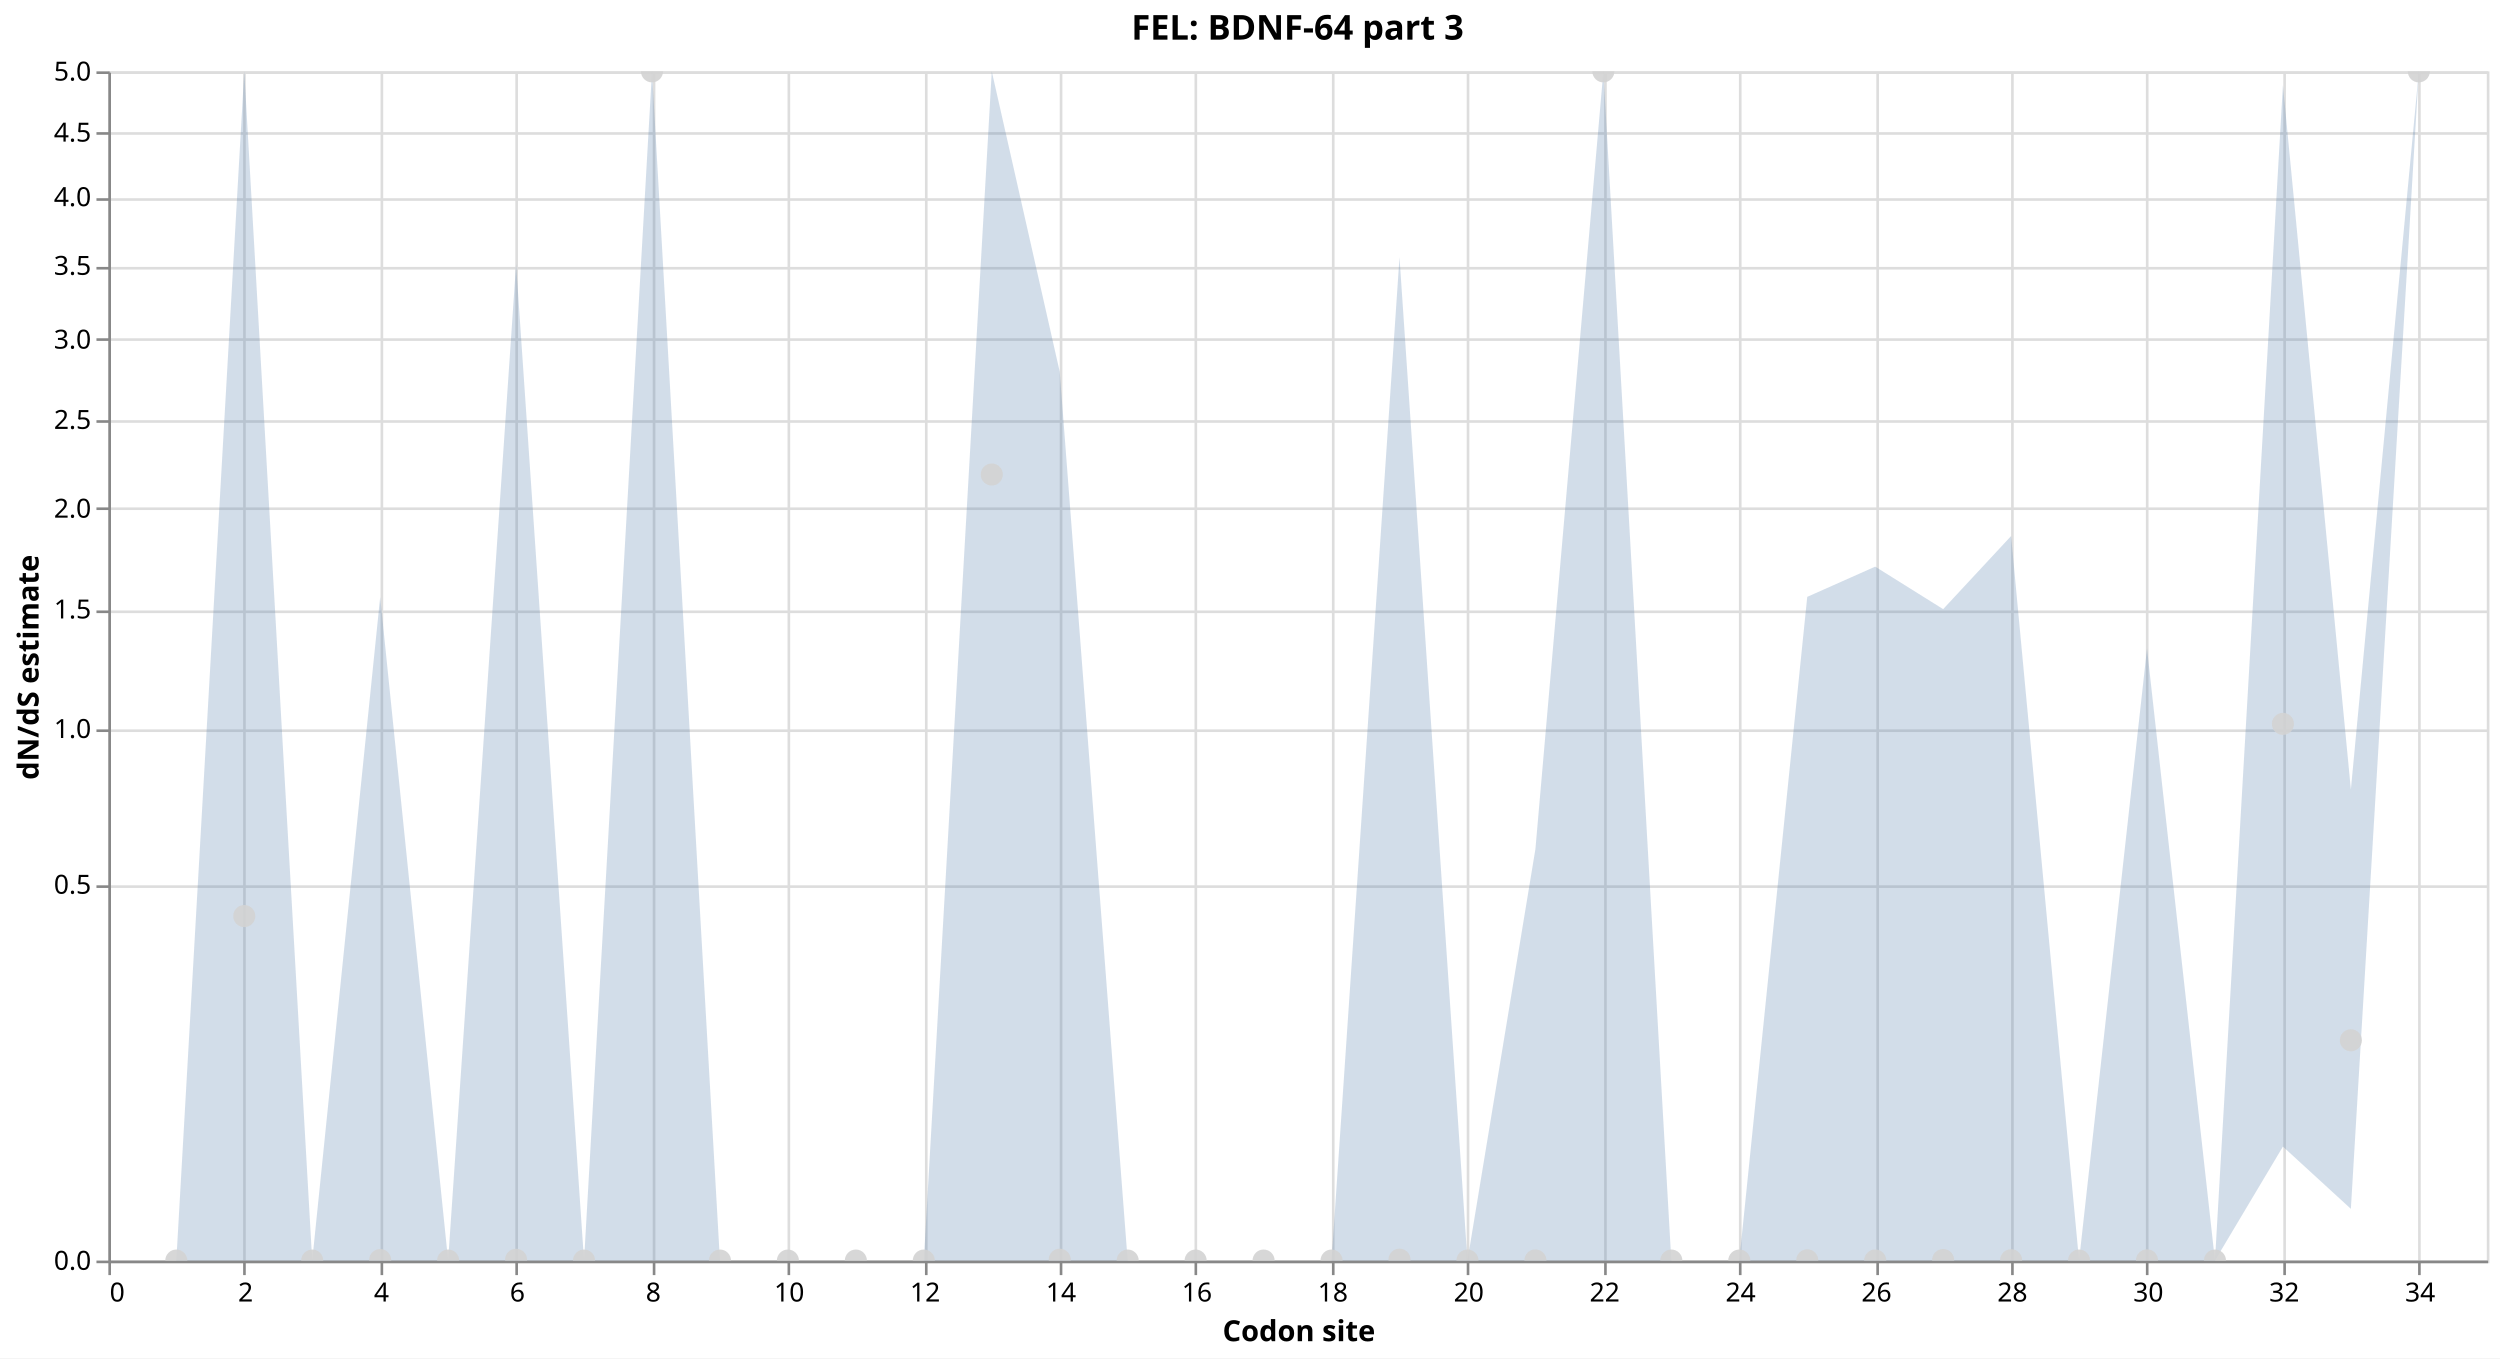
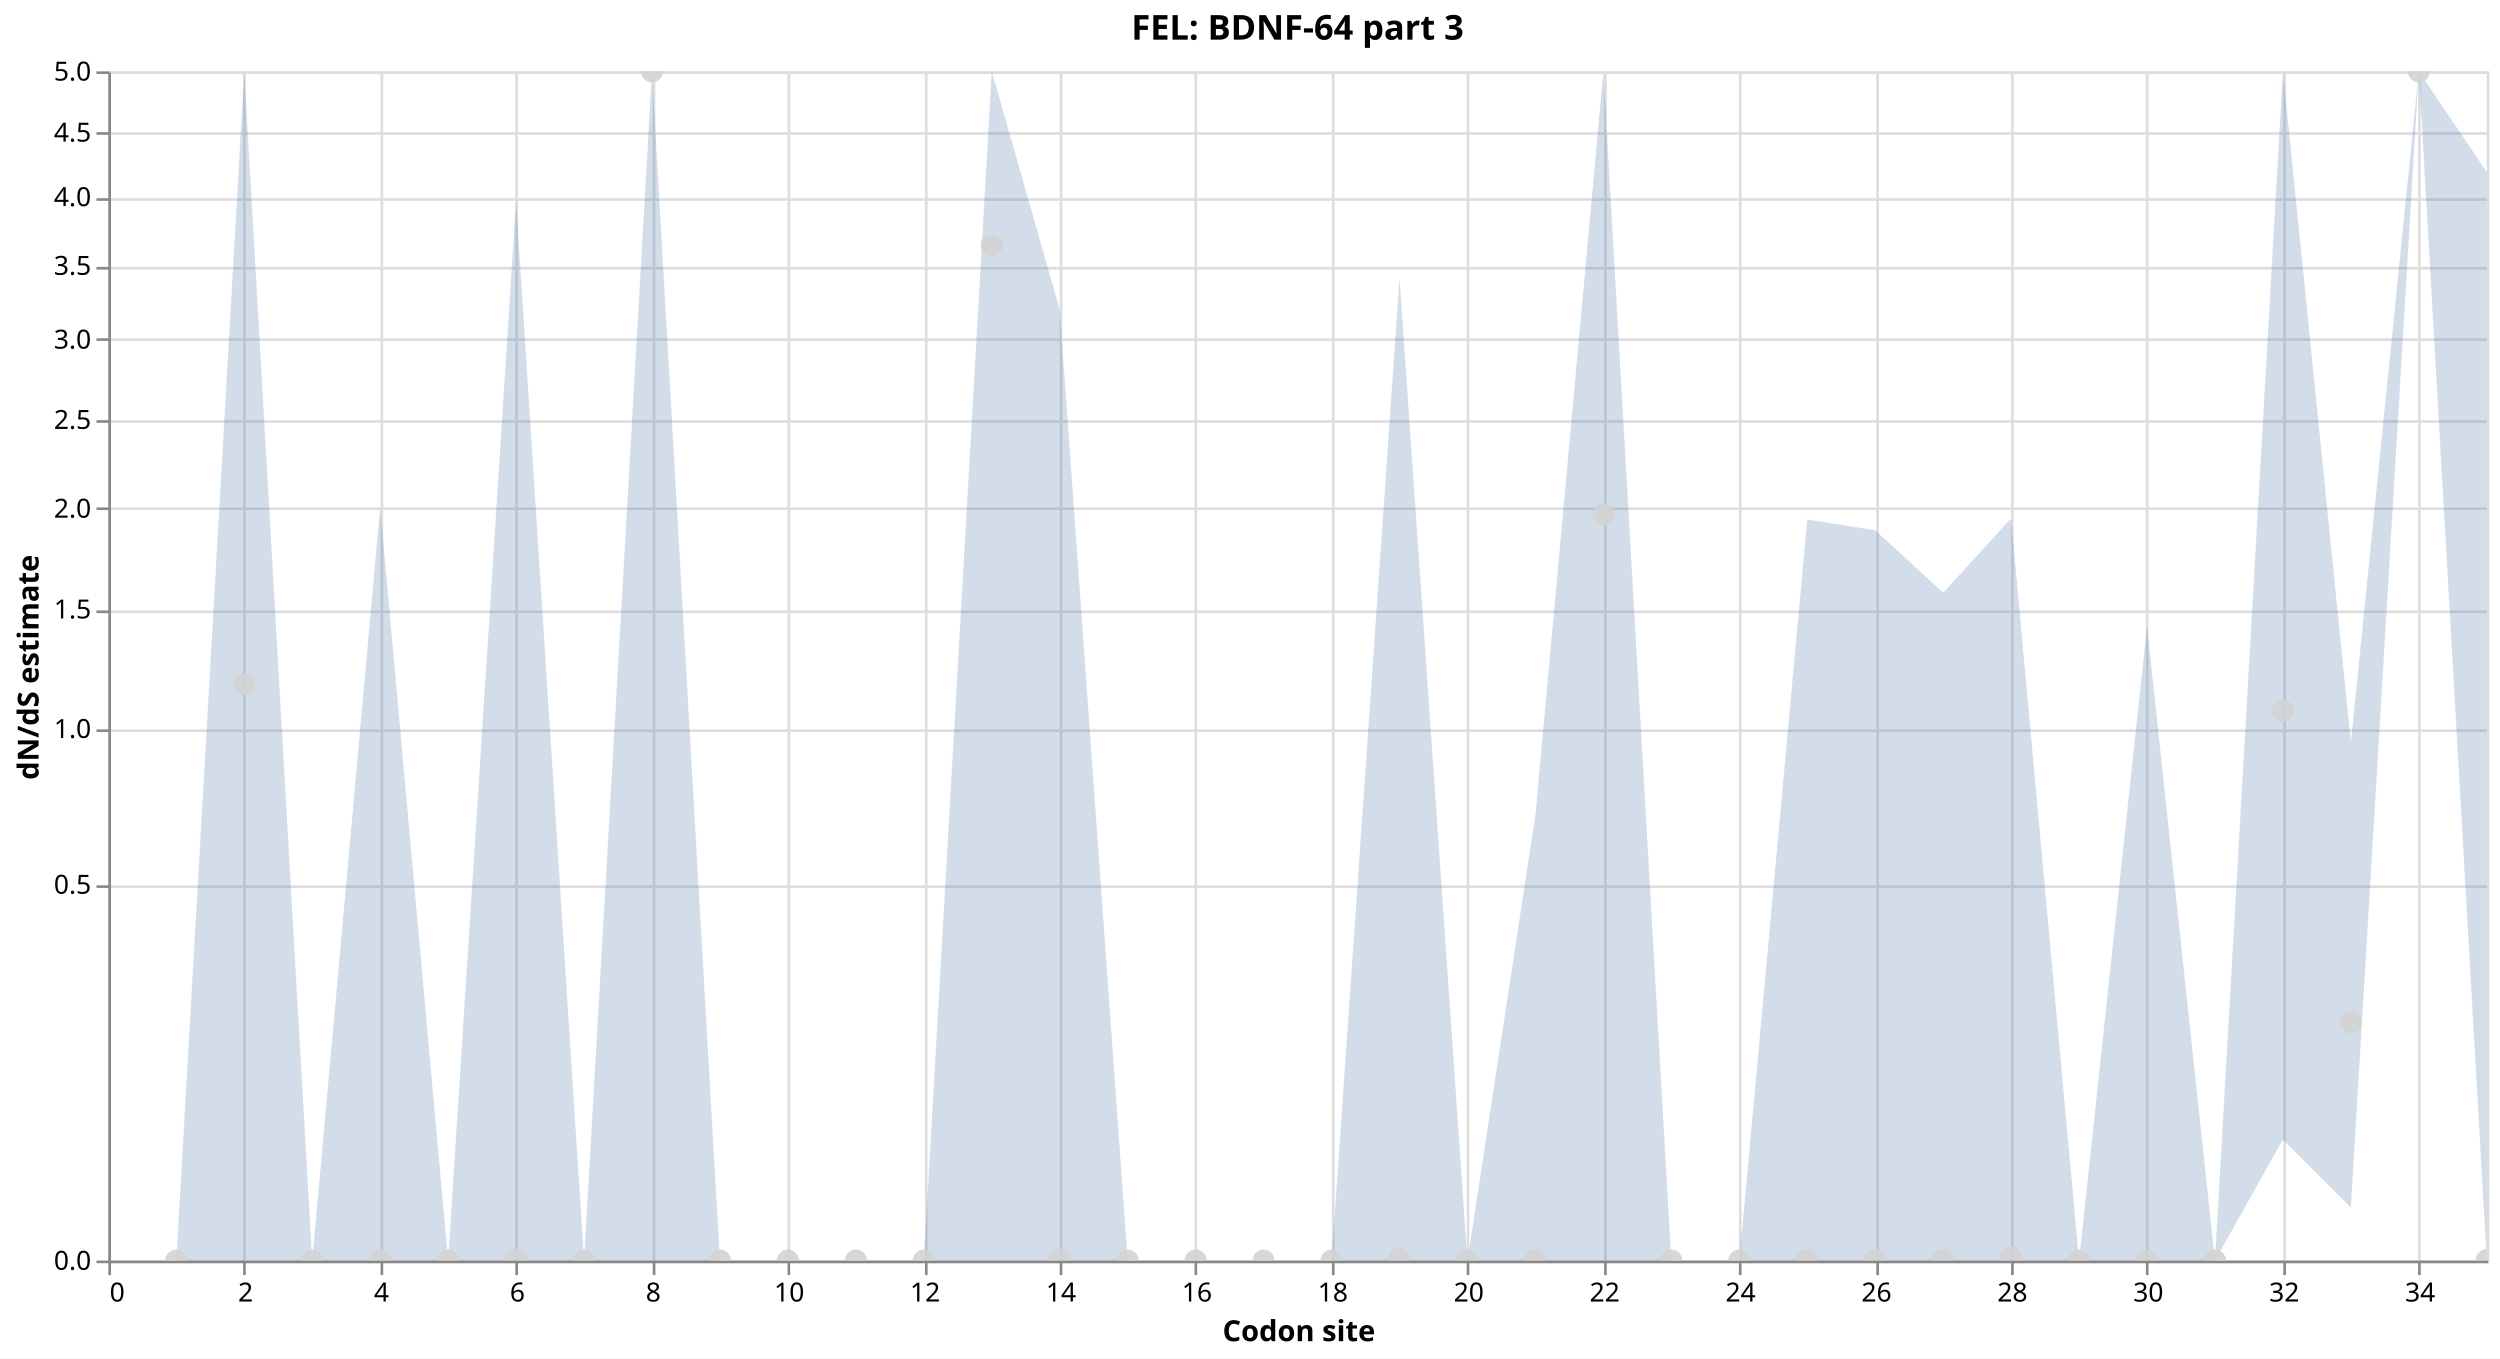
<svg xmlns="http://www.w3.org/2000/svg" version="1.1" class="marks" width="946" height="514" viewBox="0 0 946 514">
  <rect width="946" height="514" fill="white" />
  <g fill="none" stroke-miterlimit="10" transform="translate(41,27)">
    <g class="mark-group role-frame root" role="graphics-object" aria-roledescription="group mark container">
      <g transform="translate(0,0)">
        <path class="background" aria-hidden="true" d="M0.5,0.5h900v450h-900Z" stroke="#ddd" />
        <g>
          <g class="mark-group role-axis" aria-hidden="true">
            <g transform="translate(0.5,450.5)">
              <path class="background" aria-hidden="true" d="M0,0h0v0h0Z" pointer-events="none" />
              <g>
                <g class="mark-rule role-axis-grid" pointer-events="none">
                  <line transform="translate(0,-450)" x2="0" y2="450" stroke="#ddd" stroke-width="1" opacity="1" />
                  <line transform="translate(51,-450)" x2="0" y2="450" stroke="#ddd" stroke-width="1" opacity="1" />
                  <line transform="translate(103,-450)" x2="0" y2="450" stroke="#ddd" stroke-width="1" opacity="1" />
                  <line transform="translate(154,-450)" x2="0" y2="450" stroke="#ddd" stroke-width="1" opacity="1" />
                  <line transform="translate(206,-450)" x2="0" y2="450" stroke="#ddd" stroke-width="1" opacity="1" />
                  <line transform="translate(257,-450)" x2="0" y2="450" stroke="#ddd" stroke-width="1" opacity="1" />
                  <line transform="translate(309,-450)" x2="0" y2="450" stroke="#ddd" stroke-width="1" opacity="1" />
                  <line transform="translate(360,-450)" x2="0" y2="450" stroke="#ddd" stroke-width="1" opacity="1" />
                  <line transform="translate(411,-450)" x2="0" y2="450" stroke="#ddd" stroke-width="1" opacity="1" />
                  <line transform="translate(463,-450)" x2="0" y2="450" stroke="#ddd" stroke-width="1" opacity="1" />
                  <line transform="translate(514,-450)" x2="0" y2="450" stroke="#ddd" stroke-width="1" opacity="1" />
                  <line transform="translate(566,-450)" x2="0" y2="450" stroke="#ddd" stroke-width="1" opacity="1" />
                  <line transform="translate(617,-450)" x2="0" y2="450" stroke="#ddd" stroke-width="1" opacity="1" />
                  <line transform="translate(669,-450)" x2="0" y2="450" stroke="#ddd" stroke-width="1" opacity="1" />
                  <line transform="translate(720,-450)" x2="0" y2="450" stroke="#ddd" stroke-width="1" opacity="1" />
                  <line transform="translate(771,-450)" x2="0" y2="450" stroke="#ddd" stroke-width="1" opacity="1" />
                  <line transform="translate(823,-450)" x2="0" y2="450" stroke="#ddd" stroke-width="1" opacity="1" />
                  <line transform="translate(874,-450)" x2="0" y2="450" stroke="#ddd" stroke-width="1" opacity="1" />
                </g>
              </g>
              <path class="foreground" aria-hidden="true" d="" pointer-events="none" display="none" />
            </g>
          </g>
          <g class="mark-group role-axis" aria-hidden="true">
            <g transform="translate(0.5,0.5)">
              <path class="background" aria-hidden="true" d="M0,0h0v0h0Z" pointer-events="none" />
              <g>
                <g class="mark-rule role-axis-grid" pointer-events="none">
                  <line transform="translate(0,450)" x2="900" y2="0" stroke="#ddd" stroke-width="1" opacity="1" />
                  <line transform="translate(0,308)" x2="900" y2="0" stroke="#ddd" stroke-width="1" opacity="1" />
                  <line transform="translate(0,249)" x2="900" y2="0" stroke="#ddd" stroke-width="1" opacity="1" />
                  <line transform="translate(0,204)" x2="900" y2="0" stroke="#ddd" stroke-width="1" opacity="1" />
                  <line transform="translate(0,165)" x2="900" y2="0" stroke="#ddd" stroke-width="1" opacity="1" />
                  <line transform="translate(0,132)" x2="900" y2="0" stroke="#ddd" stroke-width="1" opacity="1" />
                  <line transform="translate(0,101)" x2="900" y2="0" stroke="#ddd" stroke-width="1" opacity="1" />
                  <line transform="translate(0,74)" x2="900" y2="0" stroke="#ddd" stroke-width="1" opacity="1" />
                  <line transform="translate(0,48)" x2="900" y2="0" stroke="#ddd" stroke-width="1" opacity="1" />
                  <line transform="translate(0,23)" x2="900" y2="0" stroke="#ddd" stroke-width="1" opacity="1" />
                  <line transform="translate(0,0)" x2="900" y2="0" stroke="#ddd" stroke-width="1" opacity="1" />
                </g>
              </g>
              <path class="foreground" aria-hidden="true" d="" pointer-events="none" display="none" />
            </g>
          </g>
          <g class="mark-group role-axis" role="graphics-symbol" aria-roledescription="axis" aria-label="X-axis titled 'Codon site' for a linear scale with values from 0 to 35">
            <g transform="translate(0.5,450.5)">
              <path class="background" aria-hidden="true" d="M0,0h0v0h0Z" pointer-events="none" />
              <g>
                <g class="mark-rule role-axis-tick" pointer-events="none">
                  <line transform="translate(0,0)" x2="0" y2="5" stroke="#888" stroke-width="1" opacity="1" />
                  <line transform="translate(51,0)" x2="0" y2="5" stroke="#888" stroke-width="1" opacity="1" />
                  <line transform="translate(103,0)" x2="0" y2="5" stroke="#888" stroke-width="1" opacity="1" />
                  <line transform="translate(154,0)" x2="0" y2="5" stroke="#888" stroke-width="1" opacity="1" />
                  <line transform="translate(206,0)" x2="0" y2="5" stroke="#888" stroke-width="1" opacity="1" />
                  <line transform="translate(257,0)" x2="0" y2="5" stroke="#888" stroke-width="1" opacity="1" />
                  <line transform="translate(309,0)" x2="0" y2="5" stroke="#888" stroke-width="1" opacity="1" />
                  <line transform="translate(360,0)" x2="0" y2="5" stroke="#888" stroke-width="1" opacity="1" />
                  <line transform="translate(411,0)" x2="0" y2="5" stroke="#888" stroke-width="1" opacity="1" />
                  <line transform="translate(463,0)" x2="0" y2="5" stroke="#888" stroke-width="1" opacity="1" />
                  <line transform="translate(514,0)" x2="0" y2="5" stroke="#888" stroke-width="1" opacity="1" />
                  <line transform="translate(566,0)" x2="0" y2="5" stroke="#888" stroke-width="1" opacity="1" />
                  <line transform="translate(617,0)" x2="0" y2="5" stroke="#888" stroke-width="1" opacity="1" />
                  <line transform="translate(669,0)" x2="0" y2="5" stroke="#888" stroke-width="1" opacity="1" />
                  <line transform="translate(720,0)" x2="0" y2="5" stroke="#888" stroke-width="1" opacity="1" />
                  <line transform="translate(771,0)" x2="0" y2="5" stroke="#888" stroke-width="1" opacity="1" />
                  <line transform="translate(823,0)" x2="0" y2="5" stroke="#888" stroke-width="1" opacity="1" />
                  <line transform="translate(874,0)" x2="0" y2="5" stroke="#888" stroke-width="1" opacity="1" />
                </g>
                <g class="mark-text role-axis-label" pointer-events="none">
                  <text text-anchor="start" transform="translate(0,15)" font-family="sans-serif" font-size="10px" fill="#000" opacity="1">0</text>
                  <text text-anchor="middle" transform="translate(51.42857,15)" font-family="sans-serif" font-size="10px" fill="#000" opacity="1">2</text>
                  <text text-anchor="middle" transform="translate(102.8571,15)" font-family="sans-serif" font-size="10px" fill="#000" opacity="1">4</text>
                  <text text-anchor="middle" transform="translate(154.2857,15)" font-family="sans-serif" font-size="10px" fill="#000" opacity="1">6</text>
                  <text text-anchor="middle" transform="translate(205.7143,15)" font-family="sans-serif" font-size="10px" fill="#000" opacity="1">8</text>
                  <text text-anchor="middle" transform="translate(257.1429,15)" font-family="sans-serif" font-size="10px" fill="#000" opacity="1">10</text>
                  <text text-anchor="middle" transform="translate(308.5714,15)" font-family="sans-serif" font-size="10px" fill="#000" opacity="1">12</text>
                  <text text-anchor="middle" transform="translate(360,15)" font-family="sans-serif" font-size="10px" fill="#000" opacity="1">14</text>
                  <text text-anchor="middle" transform="translate(411.4286,15)" font-family="sans-serif" font-size="10px" fill="#000" opacity="1">16</text>
                  <text text-anchor="middle" transform="translate(462.8571,15)" font-family="sans-serif" font-size="10px" fill="#000" opacity="1">18</text>
                  <text text-anchor="middle" transform="translate(514.2857,15)" font-family="sans-serif" font-size="10px" fill="#000" opacity="1">20</text>
                  <text text-anchor="middle" transform="translate(565.7143,15)" font-family="sans-serif" font-size="10px" fill="#000" opacity="1">22</text>
                  <text text-anchor="middle" transform="translate(617.1429,15)" font-family="sans-serif" font-size="10px" fill="#000" opacity="1">24</text>
                  <text text-anchor="middle" transform="translate(668.5714,15)" font-family="sans-serif" font-size="10px" fill="#000" opacity="1">26</text>
                  <text text-anchor="middle" transform="translate(720,15)" font-family="sans-serif" font-size="10px" fill="#000" opacity="1">28</text>
                  <text text-anchor="middle" transform="translate(771.4286,15)" font-family="sans-serif" font-size="10px" fill="#000" opacity="1">30</text>
                  <text text-anchor="middle" transform="translate(822.8571,15)" font-family="sans-serif" font-size="10px" fill="#000" opacity="1">32</text>
                  <text text-anchor="middle" transform="translate(874.2857,15)" font-family="sans-serif" font-size="10px" fill="#000" opacity="1">34</text>
                </g>
                <g class="mark-rule role-axis-domain" pointer-events="none">
                  <line transform="translate(0,0)" x2="900" y2="0" stroke="#888" stroke-width="1" opacity="1" />
                </g>
                <g class="mark-text role-axis-title" pointer-events="none">
                  <text text-anchor="middle" transform="translate(450,30)" font-family="sans-serif" font-size="11px" font-weight="bold" fill="#000" opacity="1">Codon site</text>
                </g>
              </g>
              <path class="foreground" aria-hidden="true" d="" pointer-events="none" display="none" />
            </g>
          </g>
          <g class="mark-group role-axis" role="graphics-symbol" aria-roledescription="axis" aria-label="Y-axis titled 'dN/dS estimate' for a sqrt scale with values from 0 to 5">
            <g transform="translate(0.5,0.5)">
              <path class="background" aria-hidden="true" d="M0,0h0v0h0Z" pointer-events="none" />
              <g>
                <g class="mark-rule role-axis-tick" pointer-events="none">
                  <line transform="translate(0,450)" x2="-5" y2="0" stroke="#888" stroke-width="1" opacity="1" />
                  <line transform="translate(0,308)" x2="-5" y2="0" stroke="#888" stroke-width="1" opacity="1" />
                  <line transform="translate(0,249)" x2="-5" y2="0" stroke="#888" stroke-width="1" opacity="1" />
                  <line transform="translate(0,204)" x2="-5" y2="0" stroke="#888" stroke-width="1" opacity="1" />
                  <line transform="translate(0,165)" x2="-5" y2="0" stroke="#888" stroke-width="1" opacity="1" />
                  <line transform="translate(0,132)" x2="-5" y2="0" stroke="#888" stroke-width="1" opacity="1" />
                  <line transform="translate(0,101)" x2="-5" y2="0" stroke="#888" stroke-width="1" opacity="1" />
                  <line transform="translate(0,74)" x2="-5" y2="0" stroke="#888" stroke-width="1" opacity="1" />
                  <line transform="translate(0,48)" x2="-5" y2="0" stroke="#888" stroke-width="1" opacity="1" />
                  <line transform="translate(0,23)" x2="-5" y2="0" stroke="#888" stroke-width="1" opacity="1" />
                  <line transform="translate(0,0)" x2="-5" y2="0" stroke="#888" stroke-width="1" opacity="1" />
                </g>
                <g class="mark-text role-axis-label" pointer-events="none">
                  <text text-anchor="end" transform="translate(-7,453)" font-family="sans-serif" font-size="10px" fill="#000" opacity="1">0.0</text>
                  <text text-anchor="end" transform="translate(-7,310.6975)" font-family="sans-serif" font-size="10px" fill="#000" opacity="1">0.5</text>
                  <text text-anchor="end" transform="translate(-7,251.7539)" font-family="sans-serif" font-size="10px" fill="#000" opacity="1">1.0</text>
                  <text text-anchor="end" transform="translate(-7,206.5248)" font-family="sans-serif" font-size="10px" fill="#000" opacity="1">1.5</text>
                  <text text-anchor="end" transform="translate(-7,168.395)" font-family="sans-serif" font-size="10px" fill="#000" opacity="1">2.0</text>
                  <text text-anchor="end" transform="translate(-7,134.8019)" font-family="sans-serif" font-size="10px" fill="#000" opacity="1">2.5</text>
                  <text text-anchor="end" transform="translate(-7,104.4315)" font-family="sans-serif" font-size="10px" fill="#000" opacity="1">3.0</text>
                  <text text-anchor="end" transform="translate(-7,76.50299)" font-family="sans-serif" font-size="10px" fill="#000" opacity="1">3.5</text>
                  <text text-anchor="end" transform="translate(-7,50.50776)" font-family="sans-serif" font-size="10px" fill="#000" opacity="1">4.0</text>
                  <text text-anchor="end" transform="translate(-7,26.09252)" font-family="sans-serif" font-size="10px" fill="#000" opacity="1">4.5</text>
                  <text text-anchor="end" transform="translate(-7,3)" font-family="sans-serif" font-size="10px" fill="#000" opacity="1">5.0</text>
                </g>
                <g class="mark-rule role-axis-domain" pointer-events="none">
                  <line transform="translate(0,450)" x2="0" y2="-450" stroke="#888" stroke-width="1" opacity="1" />
                </g>
                <g class="mark-text role-axis-title" pointer-events="none">
                  <text text-anchor="middle" transform="translate(-24.90137,225) rotate(-90) translate(0,-2)" font-family="sans-serif" font-size="11px" font-weight="bold" fill="#000" opacity="1">dN/dS estimate</text>
                </g>
              </g>
              <path class="foreground" aria-hidden="true" d="" pointer-events="none" display="none" />
            </g>
          </g>
          <g class="mark-area role-mark layer_0_marks" role="graphics-object" aria-roledescription="area mark container">
-             <path aria-label="CodonSite: 1; dN/dS LB: 0; dN/dS UB: 0" role="graphics-symbol" aria-roledescription="area mark" d="M25.714,450L51.429,450L77.143,450L102.857,450L128.571,450L154.286,450L180,450L205.714,450L231.429,450L257.143,450L282.857,450L308.571,450L334.286,450L360,450L385.714,450L411.429,450L437.143,450L462.857,450L488.571,450L514.286,450L540,450L565.714,450L591.429,450L617.143,450L642.857,450L668.571,450L694.286,450L720,450L745.714,450L771.429,450L797.143,450L822.857,406.871L848.571,430.43L874.286,0L874.286,0L848.571,271.732L822.857,5.256L797.143,450L771.429,218.446L745.714,450L720,175.828L694.286,203.496L668.571,187.411L642.857,198.849L617.143,450L591.429,450L565.714,0L540,294.286L514.286,450L488.571,70.345L462.857,450L437.143,450L411.429,450L385.714,450L360,113.679L334.286,0L308.571,450L282.857,450L257.143,450L231.429,450L205.714,0L180,450L154.286,72.971L128.571,450L102.857,198.931L77.143,450L51.429,0L25.714,450Z" fill="#4c78a8" opacity="0.25" />
-           </g>
-           <g class="mark-symbol role-mark layer_1_marks" clip-path="url(#clip1)" role="graphics-object" aria-roledescription="symbol mark container">
+             <path aria-label="CodonSite: 1; dN/dS LB: 0; dN/dS UB: 0" role="graphics-symbol" aria-roledescription="area mark" d="M25.714,450L51.429,450L77.143,450L102.857,450L128.571,450L154.286,450L180,450L205.714,450L231.429,450L257.143,450L282.857,450L308.571,450L334.286,450L360,450L385.714,450L411.429,450L437.143,450L462.857,450L488.571,450L514.286,450L540,450L565.714,450L591.429,450L617.143,450L642.857,450L668.571,450L694.286,450L720,450L745.714,450L771.429,450L797.143,450L822.857,404.225L848.571,429.943L874.286,0L900,450L900,38.119L874.286,0L848.571,253.966L822.857,0L797.143,450L771.429,209.846L745.714,450L720,169.189L694.286,197.231L668.571,173.659L642.857,169.574L617.143,450L591.429,450L565.714,0L540,281.37L514.286,450L488.571,78.142L462.857,450L437.143,450L411.429,450L385.714,450L360,90.132L334.286,0L308.571,450L282.857,450L257.143,450L231.429,450L205.714,0L180,450L154.286,49.092L128.571,450L102.857,164.94L77.143,450L51.429,0L25.714,450Z" fill="#4c78a8" opacity="0.25" />
+           </g>
+           <g class="mark-symbol role-mark layer_1_marks" clip-path="url(#clip5)" role="graphics-object" aria-roledescription="symbol mark container">
            <path aria-label="Codon site: 1; dN/dS estimate: 0; CodonSite: 1; alpha: 0; beta: 0; dN/dS MLE: 0; p_value: 1; adjusted_p_value: 1" role="graphics-symbol" aria-roledescription="circle" transform="translate(25.71429,450)" d="M4.183,0A4.183,4.183,0,1,1,-4.183,0A4.183,4.183,0,1,1,4.183,0" fill="lightgray" stroke-width="2" opacity="0.9" />
-             <path aria-label="Codon site: 2; dN/dS estimate: 0.419596843021; CodonSite: 2; alpha: 0.00000710400571213; beta: 0.00000298081836961; dN/dS MLE: 0.419596843021; p_value: 1; adjusted_p_value: 1" role="graphics-symbol" aria-roledescription="circle" transform="translate(51.42857,319.6402)" d="M4.183,0A4.183,4.183,0,1,1,-4.183,0A4.183,4.183,0,1,1,4.183,0" fill="lightgray" stroke-width="2" opacity="0.9" />
+             <path aria-label="Codon site: 2; dN/dS estimate: 1.17450537649; CodonSite: 2; alpha: 0.00000140070786068; beta: 0.00000164513891327; dN/dS MLE: 1.17450537649; p_value: 1; adjusted_p_value: 1" role="graphics-symbol" aria-roledescription="circle" transform="translate(51.42857,231.9003)" d="M4.183,0A4.183,4.183,0,1,1,-4.183,0A4.183,4.183,0,1,1,4.183,0" fill="lightgray" stroke-width="2" opacity="0.9" />
            <path aria-label="Codon site: 3; dN/dS estimate: 0; CodonSite: 3; alpha: 0; beta: 0; dN/dS MLE: 0; p_value: 1; adjusted_p_value: 1" role="graphics-symbol" aria-roledescription="circle" transform="translate(77.14286,450)" d="M4.183,0A4.183,4.183,0,1,1,-4.183,0A4.183,4.183,0,1,1,4.183,0" fill="lightgray" stroke-width="2" opacity="0.9" />
-             <path aria-label="Codon site: 4; dN/dS estimate: 8.96016240993e-7; CodonSite: 4; alpha: 2.3864628098; beta: 0.0000021383094361; dN/dS MLE: 8.96016240993e-7; p_value: 0.205636575721; adjusted_p_value: 0.776849286058" role="graphics-symbol" aria-roledescription="circle" transform="translate(102.8571,449.8095)" d="M4.183,0A4.183,4.183,0,1,1,-4.183,0A4.183,4.183,0,1,1,4.183,0" fill="lightgray" stroke-width="2" opacity="0.9" />
+             <path aria-label="Codon site: 4; dN/dS estimate: 4.08095548045e-7; CodonSite: 4; alpha: 2.12476889499; beta: 8.67108726671e-7; dN/dS MLE: 4.08095548045e-7; p_value: 0.245440436344; adjusted_p_value: 0.954490585782" role="graphics-symbol" aria-roledescription="circle" transform="translate(102.8571,449.8714)" d="M4.183,0A4.183,4.183,0,1,1,-4.183,0A4.183,4.183,0,1,1,4.183,0" fill="lightgray" stroke-width="2" opacity="0.9" />
            <path aria-label="Codon site: 5; dN/dS estimate: 0; CodonSite: 5; alpha: 0; beta: 0; dN/dS MLE: 0; p_value: 1; adjusted_p_value: 1" role="graphics-symbol" aria-roledescription="circle" transform="translate(128.5714,450)" d="M4.183,0A4.183,4.183,0,1,1,-4.183,0A4.183,4.183,0,1,1,4.183,0" fill="lightgray" stroke-width="2" opacity="0.9" />
-             <path aria-label="Codon site: 6; dN/dS estimate: 0.00000212727705067; CodonSite: 6; alpha: 1.18382241929; beta: 0.00000251831826463; dN/dS MLE: 0.00000212727705067; p_value: 0.325976737755; adjusted_p_value: 0.923600756972" role="graphics-symbol" aria-roledescription="circle" transform="translate(154.2857,449.7065)" d="M4.183,0A4.183,4.183,0,1,1,-4.183,0A4.183,4.183,0,1,1,4.183,0" fill="lightgray" stroke-width="2" opacity="0.9" />
+             <path aria-label="Codon site: 6; dN/dS estimate: 0.0000018651550587; CodonSite: 6; alpha: 1.23419387795; beta: 0.00000230196295488; dN/dS MLE: 0.0000018651550587; p_value: 0.342082608014; adjusted_p_value: 0.997740940041" role="graphics-symbol" aria-roledescription="circle" transform="translate(154.2857,449.7252)" d="M4.183,0A4.183,4.183,0,1,1,-4.183,0A4.183,4.183,0,1,1,4.183,0" fill="lightgray" stroke-width="2" opacity="0.9" />
            <path aria-label="Codon site: 7; dN/dS estimate: 0; CodonSite: 7; alpha: 0; beta: 0; dN/dS MLE: 0; p_value: 1; adjusted_p_value: 1" role="graphics-symbol" aria-roledescription="circle" transform="translate(180,450)" d="M4.183,0A4.183,4.183,0,1,1,-4.183,0A4.183,4.183,0,1,1,4.183,0" fill="lightgray" stroke-width="2" opacity="0.9" />
-             <path aria-label="Codon site: 8; dN/dS estimate: 10000; CodonSite: 8; alpha: 3.51728739846e-12; beta: 1.01732594103e-7; dN/dS MLE: 10000; p_value: 1; adjusted_p_value: 1" role="graphics-symbol" aria-roledescription="circle" transform="translate(205.7143,0)" d="M4.183,0A4.183,4.183,0,1,1,-4.183,0A4.183,4.183,0,1,1,4.183,0" fill="lightgray" stroke-width="2" opacity="0.9" />
+             <path aria-label="Codon site: 8; dN/dS estimate: 6.11683432142; CodonSite: 8; alpha: 1.31202574042e-7; beta: 8.02544407956e-7; dN/dS MLE: 6.11683432142; p_value: 1; adjusted_p_value: 1" role="graphics-symbol" aria-roledescription="circle" transform="translate(205.7143,0)" d="M4.183,0A4.183,4.183,0,1,1,-4.183,0A4.183,4.183,0,1,1,4.183,0" fill="lightgray" stroke-width="2" opacity="0.9" />
            <path aria-label="Codon site: 9; dN/dS estimate: 0; CodonSite: 9; alpha: 0; beta: 0; dN/dS MLE: 0; p_value: 1; adjusted_p_value: 1" role="graphics-symbol" aria-roledescription="circle" transform="translate(231.4286,450)" d="M4.183,0A4.183,4.183,0,1,1,-4.183,0A4.183,4.183,0,1,1,4.183,0" fill="lightgray" stroke-width="2" opacity="0.9" />
            <path aria-label="Codon site: 10; dN/dS estimate: 0; CodonSite: 10; alpha: 0; beta: 0; dN/dS MLE: 0; p_value: 1; adjusted_p_value: 1" role="graphics-symbol" aria-roledescription="circle" transform="translate(257.1429,450)" d="M4.183,0A4.183,4.183,0,1,1,-4.183,0A4.183,4.183,0,1,1,4.183,0" fill="lightgray" stroke-width="2" opacity="0.9" />
            <path aria-label="Codon site: 11; dN/dS estimate: 0; CodonSite: 11; alpha: 0; beta: 0; dN/dS MLE: 0; p_value: 1; adjusted_p_value: 1" role="graphics-symbol" aria-roledescription="circle" transform="translate(282.8571,450)" d="M4.183,0A4.183,4.183,0,1,1,-4.183,0A4.183,4.183,0,1,1,4.183,0" fill="lightgray" stroke-width="2" opacity="0.9" />
            <path aria-label="Codon site: 12; dN/dS estimate: 0; CodonSite: 12; alpha: 0; beta: 0; dN/dS MLE: 0; p_value: 1; adjusted_p_value: 1" role="graphics-symbol" aria-roledescription="circle" transform="translate(308.5714,450)" d="M4.183,0A4.183,4.183,0,1,1,-4.183,0A4.183,4.183,0,1,1,4.183,0" fill="lightgray" stroke-width="2" opacity="0.9" />
-             <path aria-label="Codon site: 13; dN/dS estimate: 2.1844714203; CodonSite: 13; alpha: 0.00000182919826237; beta: 0.00000399583132619; dN/dS MLE: 2.1844714203; p_value: 1; adjusted_p_value: 1" role="graphics-symbol" aria-roledescription="circle" transform="translate(334.2857,152.5591)" d="M4.183,0A4.183,4.183,0,1,1,-4.183,0A4.183,4.183,0,1,1,4.183,0" fill="lightgray" stroke-width="2" opacity="0.9" />
-             <path aria-label="Codon site: 14; dN/dS estimate: 0.00000266441790595; CodonSite: 14; alpha: 1.84495401401; beta: 0.00000491572851058; dN/dS MLE: 0.00000266441790595; p_value: 0.271814211579; adjusted_p_value: 0.923600756972" role="graphics-symbol" aria-roledescription="circle" transform="translate(360,449.6715)" d="M4.183,0A4.183,4.183,0,1,1,-4.183,0A4.183,4.183,0,1,1,4.183,0" fill="lightgray" stroke-width="2" opacity="0.9" />
+             <path aria-label="Codon site: 13; dN/dS estimate: 3.64696277706; CodonSite: 13; alpha: 3.98881428647e-7; beta: 0.00000145470572274; dN/dS MLE: 3.64696277706; p_value: 1; adjusted_p_value: 1" role="graphics-symbol" aria-roledescription="circle" transform="translate(334.2857,65.67983)" d="M4.183,0A4.183,4.183,0,1,1,-4.183,0A4.183,4.183,0,1,1,4.183,0" fill="lightgray" stroke-width="2" opacity="0.9" />
+             <path aria-label="Codon site: 14; dN/dS estimate: 0.00000308095329881; CodonSite: 14; alpha: 1.7502356796; beta: 0.00000539239439077; dN/dS MLE: 0.00000308095329881; p_value: 0.299433528998; adjusted_p_value: 0.997740940041" role="graphics-symbol" aria-roledescription="circle" transform="translate(360,449.6468)" d="M4.183,0A4.183,4.183,0,1,1,-4.183,0A4.183,4.183,0,1,1,4.183,0" fill="lightgray" stroke-width="2" opacity="0.9" />
            <path aria-label="Codon site: 15; dN/dS estimate: 0; CodonSite: 15; alpha: 0; beta: 0; dN/dS MLE: 0; p_value: 1; adjusted_p_value: 1" role="graphics-symbol" aria-roledescription="circle" transform="translate(385.7143,450)" d="M4.183,0A4.183,4.183,0,1,1,-4.183,0A4.183,4.183,0,1,1,4.183,0" fill="lightgray" stroke-width="2" opacity="0.9" />
            <path aria-label="Codon site: 16; dN/dS estimate: 0; CodonSite: 16; alpha: 0; beta: 0; dN/dS MLE: 0; p_value: 1; adjusted_p_value: 1" role="graphics-symbol" aria-roledescription="circle" transform="translate(411.4286,450)" d="M4.183,0A4.183,4.183,0,1,1,-4.183,0A4.183,4.183,0,1,1,4.183,0" fill="lightgray" stroke-width="2" opacity="0.9" />
            <path aria-label="Codon site: 17; dN/dS estimate: 0; CodonSite: 17; alpha: 0; beta: 0; dN/dS MLE: 0; p_value: 1; adjusted_p_value: 1" role="graphics-symbol" aria-roledescription="circle" transform="translate(437.1429,450)" d="M4.183,0A4.183,4.183,0,1,1,-4.183,0A4.183,4.183,0,1,1,4.183,0" fill="lightgray" stroke-width="2" opacity="0.9" />
            <path aria-label="Codon site: 18; dN/dS estimate: 0; CodonSite: 18; alpha: 0; beta: 0; dN/dS MLE: 0; p_value: 1; adjusted_p_value: 1" role="graphics-symbol" aria-roledescription="circle" transform="translate(462.8571,450)" d="M4.183,0A4.183,4.183,0,1,1,-4.183,0A4.183,4.183,0,1,1,4.183,0" fill="lightgray" stroke-width="2" opacity="0.9" />
-             <path aria-label="Codon site: 19; dN/dS estimate: 0.00000268837689508; CodonSite: 19; alpha: 1.36113485876; beta: 0.00000365924350539; dN/dS MLE: 0.00000268837689508; p_value: 0.324568389389; adjusted_p_value: 0.923600756972" role="graphics-symbol" aria-roledescription="circle" transform="translate(488.5714,449.67)" d="M4.183,0A4.183,4.183,0,1,1,-4.183,0A4.183,4.183,0,1,1,4.183,0" fill="lightgray" stroke-width="2" opacity="0.9" />
+             <path aria-label="Codon site: 19; dN/dS estimate: 0.0000101616363637; CodonSite: 19; alpha: 1.49785994389; beta: 0.0000152207080736; dN/dS MLE: 0.0000101616363637; p_value: 0.315546552217; adjusted_p_value: 0.997740940041" role="graphics-symbol" aria-roledescription="circle" transform="translate(488.5714,449.3585)" d="M4.183,0A4.183,4.183,0,1,1,-4.183,0A4.183,4.183,0,1,1,4.183,0" fill="lightgray" stroke-width="2" opacity="0.9" />
            <path aria-label="Codon site: 20; dN/dS estimate: 0; CodonSite: 20; alpha: 0; beta: 0; dN/dS MLE: 0; p_value: 1; adjusted_p_value: 1" role="graphics-symbol" aria-roledescription="circle" transform="translate(514.2857,450)" d="M4.183,0A4.183,4.183,0,1,1,-4.183,0A4.183,4.183,0,1,1,4.183,0" fill="lightgray" stroke-width="2" opacity="0.9" />
-             <path aria-label="Codon site: 21; dN/dS estimate: 5.38146493801e-8; CodonSite: 21; alpha: 6.10560611422; beta: 3.2857105229e-7; dN/dS MLE: 5.38146493801e-8; p_value: 0.0524951882069; adjusted_p_value: 0.776849286058" role="graphics-symbol" aria-roledescription="circle" transform="translate(540,449.9533)" d="M4.183,0A4.183,4.183,0,1,1,-4.183,0A4.183,4.183,0,1,1,4.183,0" fill="lightgray" stroke-width="2" opacity="0.9" />
-             <path aria-label="Codon site: 22; dN/dS estimate: 73.0625142429; CodonSite: 22; alpha: 8.52137409507e-8; beta: 0.0000062259301619; dN/dS MLE: 73.0625142429; p_value: 1; adjusted_p_value: 1" role="graphics-symbol" aria-roledescription="circle" transform="translate(565.7143,0)" d="M4.183,0A4.183,4.183,0,1,1,-4.183,0A4.183,4.183,0,1,1,4.183,0" fill="lightgray" stroke-width="2" opacity="0.9" />
+             <path aria-label="Codon site: 21; dN/dS estimate: 7.72183029909e-7; CodonSite: 21; alpha: 5.67198159674; beta: 0.00000437980793496; dN/dS MLE: 7.72183029909e-7; p_value: 0.0653164877161; adjusted_p_value: 0.954490585782" role="graphics-symbol" aria-roledescription="circle" transform="translate(540,449.8232)" d="M4.183,0A4.183,4.183,0,1,1,-4.183,0A4.183,4.183,0,1,1,4.183,0" fill="lightgray" stroke-width="2" opacity="0.9" />
+             <path aria-label="Codon site: 22; dN/dS estimate: 1.969005898; CodonSite: 22; alpha: 7.78539627044e-7; beta: 0.00000153294911747; dN/dS MLE: 1.969005898; p_value: 1; adjusted_p_value: 1" role="graphics-symbol" aria-roledescription="circle" transform="translate(565.7143,167.6089)" d="M4.183,0A4.183,4.183,0,1,1,-4.183,0A4.183,4.183,0,1,1,4.183,0" fill="lightgray" stroke-width="2" opacity="0.9" />
            <path aria-label="Codon site: 23; dN/dS estimate: 0; CodonSite: 23; alpha: 0; beta: 0; dN/dS MLE: 0; p_value: 1; adjusted_p_value: 1" role="graphics-symbol" aria-roledescription="circle" transform="translate(591.4286,450)" d="M4.183,0A4.183,4.183,0,1,1,-4.183,0A4.183,4.183,0,1,1,4.183,0" fill="lightgray" stroke-width="2" opacity="0.9" />
            <path aria-label="Codon site: 24; dN/dS estimate: 0; CodonSite: 24; alpha: 0; beta: 0; dN/dS MLE: 0; p_value: 1; adjusted_p_value: 1" role="graphics-symbol" aria-roledescription="circle" transform="translate(617.1429,450)" d="M4.183,0A4.183,4.183,0,1,1,-4.183,0A4.183,4.183,0,1,1,4.183,0" fill="lightgray" stroke-width="2" opacity="0.9" />
-             <path aria-label="Codon site: 25; dN/dS estimate: 2.15178251621e-7; CodonSite: 25; alpha: 1.97995461081; beta: 4.26043171444e-7; dN/dS MLE: 2.15178251621e-7; p_value: 0.202786675008; adjusted_p_value: 0.776849286058" role="graphics-symbol" aria-roledescription="circle" transform="translate(642.8571,449.9066)" d="M4.183,0A4.183,4.183,0,1,1,-4.183,0A4.183,4.183,0,1,1,4.183,0" fill="lightgray" stroke-width="2" opacity="0.9" />
-             <path aria-label="Codon site: 26; dN/dS estimate: 7.50844801851e-9; CodonSite: 26; alpha: 1.95949370093; beta: 1.4712756596e-8; dN/dS MLE: 7.50844801851e-9; p_value: 0.177858411528; adjusted_p_value: 0.776849286058" role="graphics-symbol" aria-roledescription="circle" transform="translate(668.5714,449.9826)" d="M4.183,0A4.183,4.183,0,1,1,-4.183,0A4.183,4.183,0,1,1,4.183,0" fill="lightgray" stroke-width="2" opacity="0.9" />
-             <path aria-label="Codon site: 27; dN/dS estimate: 9.66183178008e-7; CodonSite: 27; alpha: 2.22357005228; beta: 0.00000214837597963; dN/dS MLE: 9.66183178008e-7; p_value: 0.157717139366; adjusted_p_value: 0.776849286058" role="graphics-symbol" aria-roledescription="circle" transform="translate(694.2857,449.8022)" d="M4.183,0A4.183,4.183,0,1,1,-4.183,0A4.183,4.183,0,1,1,4.183,0" fill="lightgray" stroke-width="2" opacity="0.9" />
-             <path aria-label="Codon site: 28; dN/dS estimate: 3.62434066079e-7; CodonSite: 28; alpha: 2.4676711518; beta: 8.94368089294e-7; dN/dS MLE: 3.62434066079e-7; p_value: 0.196532601688; adjusted_p_value: 0.776849286058" role="graphics-symbol" aria-roledescription="circle" transform="translate(720,449.8788)" d="M4.183,0A4.183,4.183,0,1,1,-4.183,0A4.183,4.183,0,1,1,4.183,0" fill="lightgray" stroke-width="2" opacity="0.9" />
+             <path aria-label="Codon site: 25; dN/dS estimate: 9.43732514151e-7; CodonSite: 25; alpha: 1.79824488141; beta: 0.00000169706216299; dN/dS MLE: 9.43732514151e-7; p_value: 0.237465168183; adjusted_p_value: 0.954490585782" role="graphics-symbol" aria-roledescription="circle" transform="translate(642.8571,449.8045)" d="M4.183,0A4.183,4.183,0,1,1,-4.183,0A4.183,4.183,0,1,1,4.183,0" fill="lightgray" stroke-width="2" opacity="0.9" />
+             <path aria-label="Codon site: 26; dN/dS estimate: 0.0000011526178078; CodonSite: 26; alpha: 1.86811497418; beta: 0.00000215322258625; dN/dS MLE: 0.0000011526178078; p_value: 0.197348228381; adjusted_p_value: 0.954490585782" role="graphics-symbol" aria-roledescription="circle" transform="translate(668.5714,449.7839)" d="M4.183,0A4.183,4.183,0,1,1,-4.183,0A4.183,4.183,0,1,1,4.183,0" fill="lightgray" stroke-width="2" opacity="0.9" />
+             <path aria-label="Codon site: 27; dN/dS estimate: 0.00000177020575542; CodonSite: 27; alpha: 2.23279704346; beta: 0.00000395251017701; dN/dS MLE: 0.00000177020575542; p_value: 0.165778155208; adjusted_p_value: 0.954490585782" role="graphics-symbol" aria-roledescription="circle" transform="translate(694.2857,449.7322)" d="M4.183,0A4.183,4.183,0,1,1,-4.183,0A4.183,4.183,0,1,1,4.183,0" fill="lightgray" stroke-width="2" opacity="0.9" />
+             <path aria-label="Codon site: 28; dN/dS estimate: 0.0000321153739927; CodonSite: 28; alpha: 2.46964683902; beta: 0.0000793136318651; dN/dS MLE: 0.0000321153739927; p_value: 0.204735138261; adjusted_p_value: 0.954490585782" role="graphics-symbol" aria-roledescription="circle" transform="translate(720,448.8595)" d="M4.183,0A4.183,4.183,0,1,1,-4.183,0A4.183,4.183,0,1,1,4.183,0" fill="lightgray" stroke-width="2" opacity="0.9" />
            <path aria-label="Codon site: 29; dN/dS estimate: 0; CodonSite: 29; alpha: 0; beta: 0; dN/dS MLE: 0; p_value: 1; adjusted_p_value: 1" role="graphics-symbol" aria-roledescription="circle" transform="translate(745.7143,450)" d="M4.183,0A4.183,4.183,0,1,1,-4.183,0A4.183,4.183,0,1,1,4.183,0" fill="lightgray" stroke-width="2" opacity="0.9" />
-             <path aria-label="Codon site: 30; dN/dS estimate: 1.73201018103e-7; CodonSite: 30; alpha: 2.33410286031; beta: 4.04268991764e-7; dN/dS MLE: 1.73201018103e-7; p_value: 0.138080052651; adjusted_p_value: 0.776849286058" role="graphics-symbol" aria-roledescription="circle" transform="translate(771.4286,449.9162)" d="M4.183,0A4.183,4.183,0,1,1,-4.183,0A4.183,4.183,0,1,1,4.183,0" fill="lightgray" stroke-width="2" opacity="0.9" />
+             <path aria-label="Codon site: 30; dN/dS estimate: 1.53441594906e-8; CodonSite: 30; alpha: 2.52178398204; beta: 3.86946556212e-8; dN/dS MLE: 1.53441594906e-8; p_value: 0.149374558764; adjusted_p_value: 0.954490585782" role="graphics-symbol" aria-roledescription="circle" transform="translate(771.4286,449.9751)" d="M4.183,0A4.183,4.183,0,1,1,-4.183,0A4.183,4.183,0,1,1,4.183,0" fill="lightgray" stroke-width="2" opacity="0.9" />
            <path aria-label="Codon site: 31; dN/dS estimate: 0; CodonSite: 31; alpha: 0; beta: 0; dN/dS MLE: 0; p_value: 1; adjusted_p_value: 1" role="graphics-symbol" aria-roledescription="circle" transform="translate(797.1429,450)" d="M4.183,0A4.183,4.183,0,1,1,-4.183,0A4.183,4.183,0,1,1,4.183,0" fill="lightgray" stroke-width="2" opacity="0.9" />
-             <path aria-label="Codon site: 32; dN/dS estimate: 1.01836822338; CodonSite: 32; alpha: 1.90357588867; beta: 1.93854119581; dN/dS MLE: 1.01836822338; p_value: 0.990932976666; adjusted_p_value: 1" role="graphics-symbol" aria-roledescription="circle" transform="translate(822.8571,246.914)" d="M4.183,0A4.183,4.183,0,1,1,-4.183,0A4.183,4.183,0,1,1,4.183,0" fill="lightgray" stroke-width="2" opacity="0.9" />
-             <path aria-label="Codon site: 33; dN/dS estimate: 0.171564297174; CodonSite: 33; alpha: 8.97579500606; beta: 1.5399259618; dN/dS MLE: 0.171564297174; p_value: 0.103017299397; adjusted_p_value: 0.776849286058" role="graphics-symbol" aria-roledescription="circle" transform="translate(848.5714,366.6432)" d="M4.183,0A4.183,4.183,0,1,1,-4.183,0A4.183,4.183,0,1,1,4.183,0" fill="lightgray" stroke-width="2" opacity="0.9" />
-             <path aria-label="Codon site: 34; dN/dS estimate: 10000; CodonSite: 34; alpha: 0.00000232424660567; beta: 4.0292442813; dN/dS MLE: 10000; p_value: 0.0504560831095; adjusted_p_value: 0.776849286058" role="graphics-symbol" aria-roledescription="circle" transform="translate(874.2857,0)" d="M4.183,0A4.183,4.183,0,1,1,-4.183,0A4.183,4.183,0,1,1,4.183,0" fill="lightgray" stroke-width="2" opacity="0.9" />
+             <path aria-label="Codon site: 32; dN/dS estimate: 1.0678498952; CodonSite: 32; alpha: 1.97351869104; beta: 2.10742172739; dN/dS MLE: 1.0678498952; p_value: 0.958844960455; adjusted_p_value: 1" role="graphics-symbol" aria-roledescription="circle" transform="translate(822.8571,242.0387)" d="M4.183,0A4.183,4.183,0,1,1,-4.183,0A4.183,4.183,0,1,1,4.183,0" fill="lightgray" stroke-width="2" opacity="0.9" />
+             <path aria-label="Codon site: 33; dN/dS estimate: 0.200722229879; CodonSite: 33; alpha: 8.25800403408; beta: 1.65756498407; dN/dS MLE: 0.200722229879; p_value: 0.145281050838; adjusted_p_value: 0.954490585782" role="graphics-symbol" aria-roledescription="circle" transform="translate(848.5714,359.8376)" d="M4.183,0A4.183,4.183,0,1,1,-4.183,0A4.183,4.183,0,1,1,4.183,0" fill="lightgray" stroke-width="2" opacity="0.9" />
+             <path aria-label="Codon site: 34; dN/dS estimate: 10000; CodonSite: 34; alpha: 0.00000528608232558; beta: 4.32138287199; dN/dS MLE: 10000; p_value: 0.0462851488637; adjusted_p_value: 0.954490585782" role="graphics-symbol" aria-roledescription="circle" transform="translate(874.2857,0)" d="M4.183,0A4.183,4.183,0,1,1,-4.183,0A4.183,4.183,0,1,1,4.183,0" fill="lightgray" stroke-width="2" opacity="0.9" />
+             <path aria-label="Codon site: 35; dN/dS estimate: 4.6847049714e-7; CodonSite: 35; alpha: 1.16785788314; beta: 5.47106963103e-7; dN/dS MLE: 4.6847049714e-7; p_value: 0.374211269113; adjusted_p_value: 1" role="graphics-symbol" aria-roledescription="circle" transform="translate(900,449.8623)" d="M4.183,0A4.183,4.183,0,1,1,-4.183,0A4.183,4.183,0,1,1,4.183,0" fill="lightgray" stroke-width="2" opacity="0.9" />
          </g>
          <g class="mark-group role-title">
            <g transform="translate(450,-22)">
              <path class="background" aria-hidden="true" d="M0,0h0v0h0Z" pointer-events="none" />
              <g>
                <g class="mark-text role-title-text" role="graphics-symbol" aria-roledescription="title" aria-label="Title text 'FEL: BDNF-64 part 3'" pointer-events="none">
                  <text text-anchor="middle" transform="translate(0,10)" font-family="sans-serif" font-size="13px" font-weight="bold" fill="#000" opacity="1">FEL: BDNF-64 part 3</text>
                </g>
              </g>
              <path class="foreground" aria-hidden="true" d="" pointer-events="none" display="none" />
            </g>
          </g>
        </g>
        <path class="foreground" aria-hidden="true" d="" display="none" />
      </g>
    </g>
  </g>
  <defs>
-     <clipPath id="clip1">
+     <clipPath id="clip5">
      <rect x="0" y="0" width="900" height="450" />
    </clipPath>
  </defs>
</svg>
